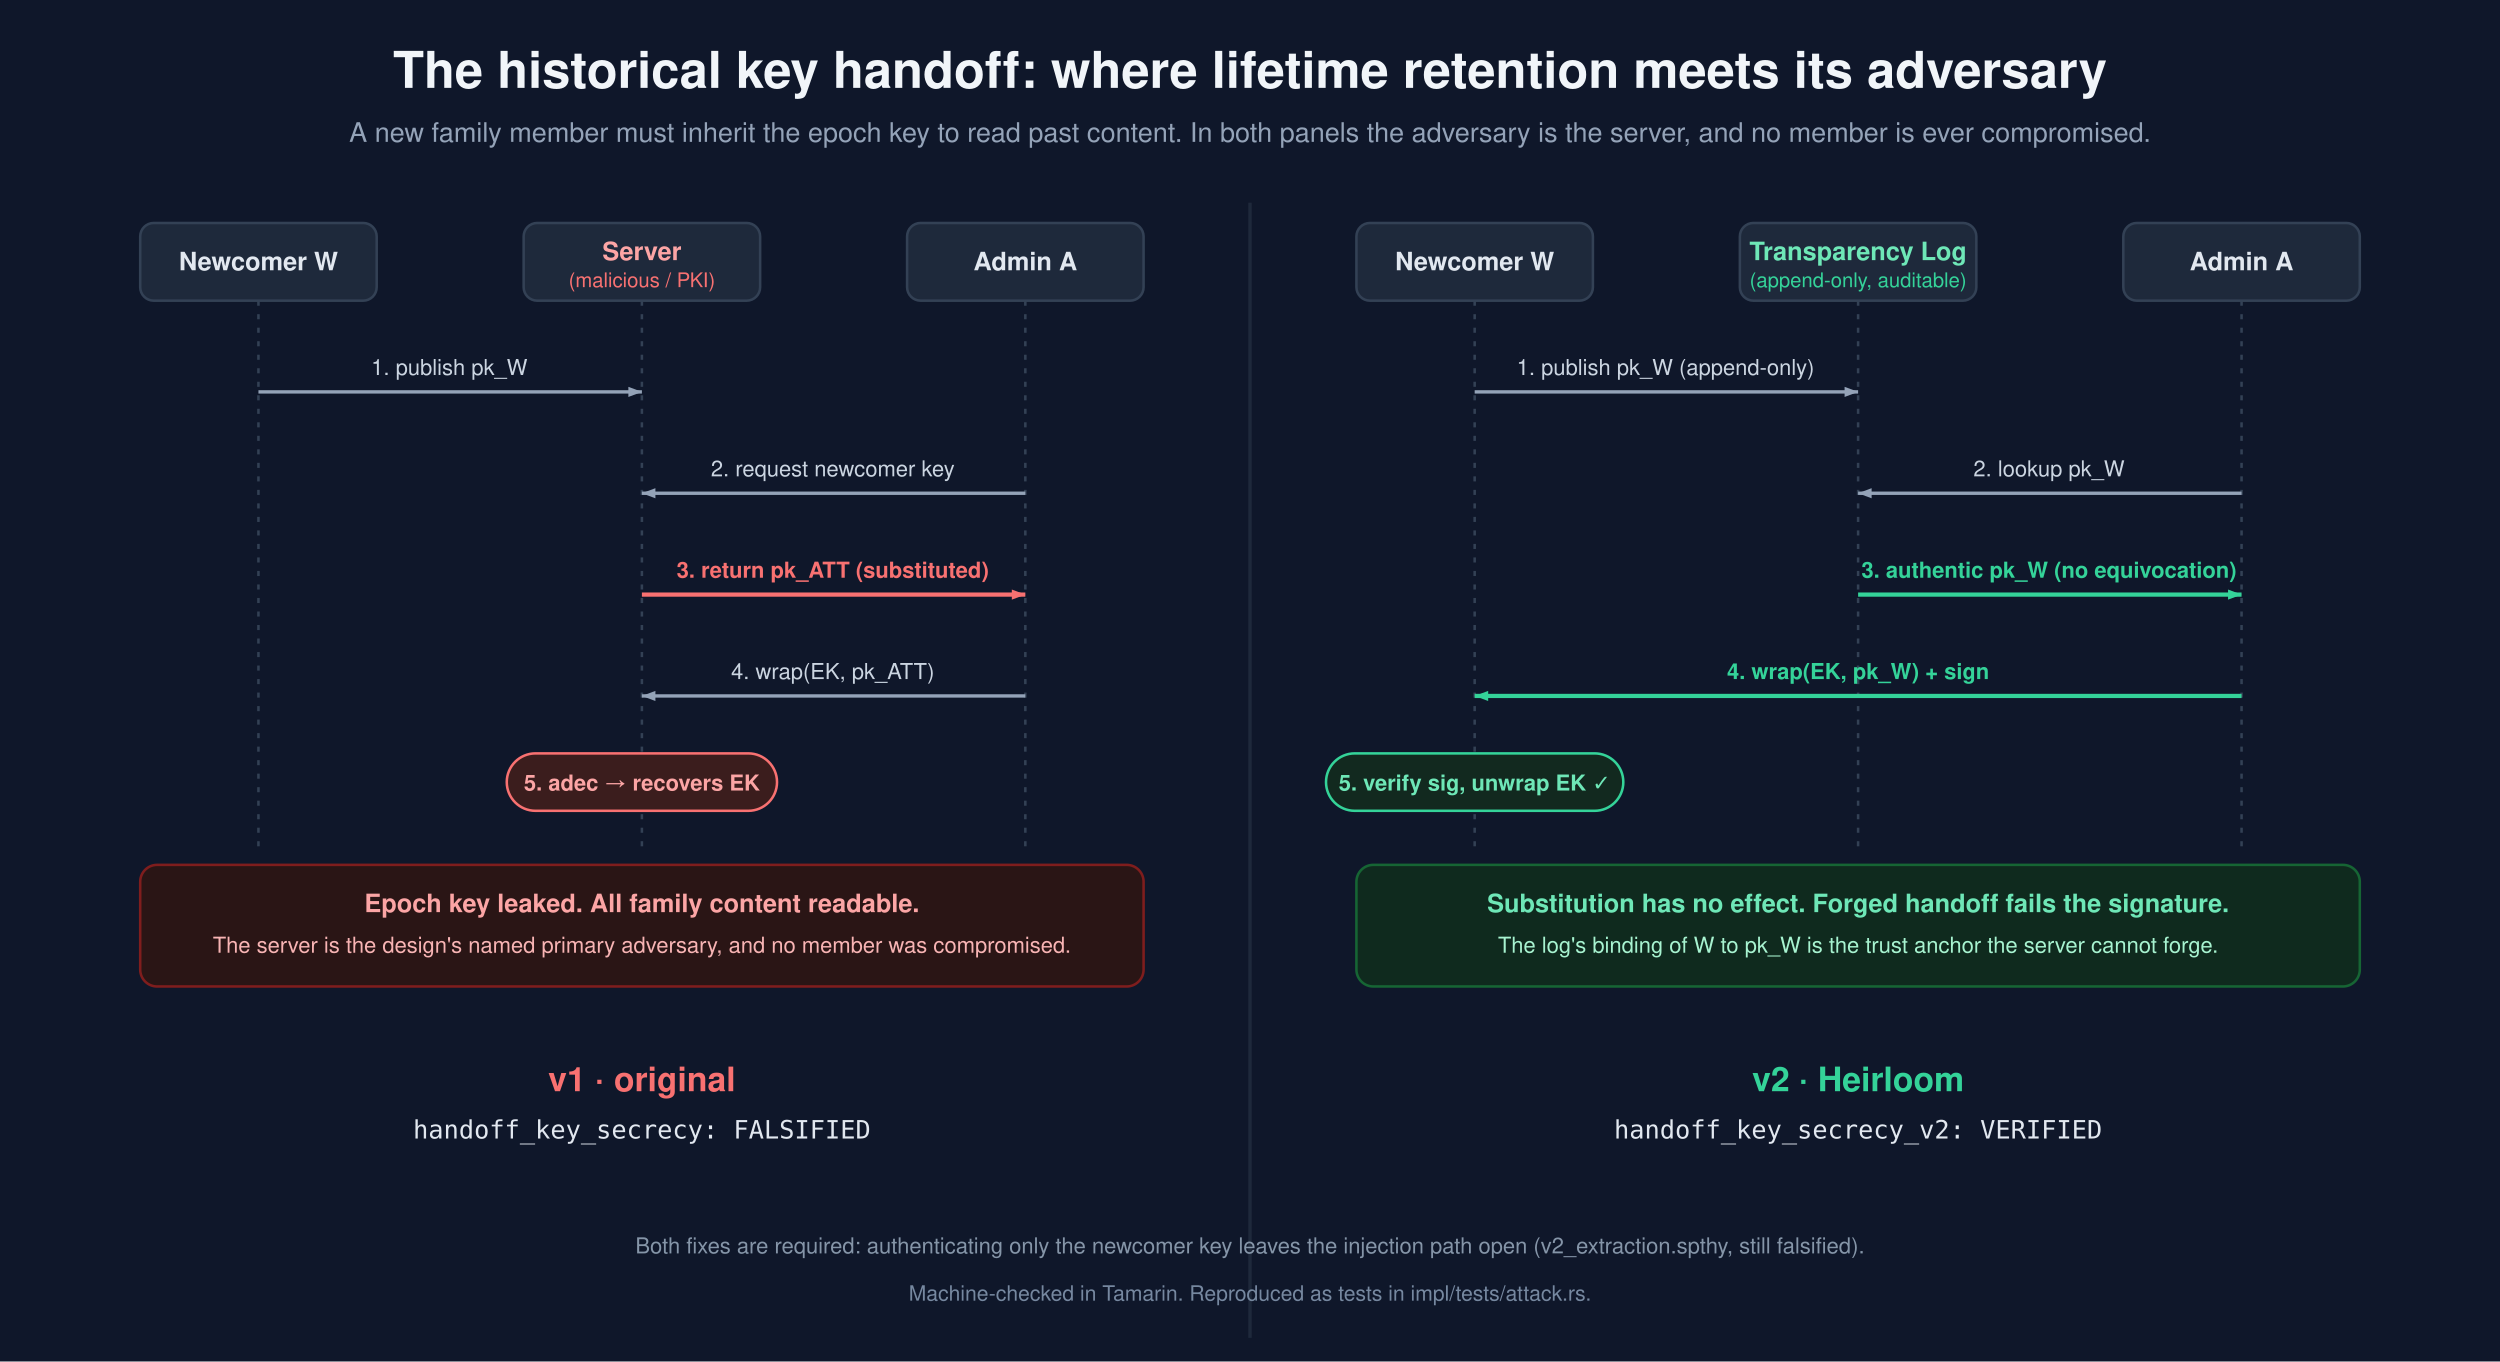
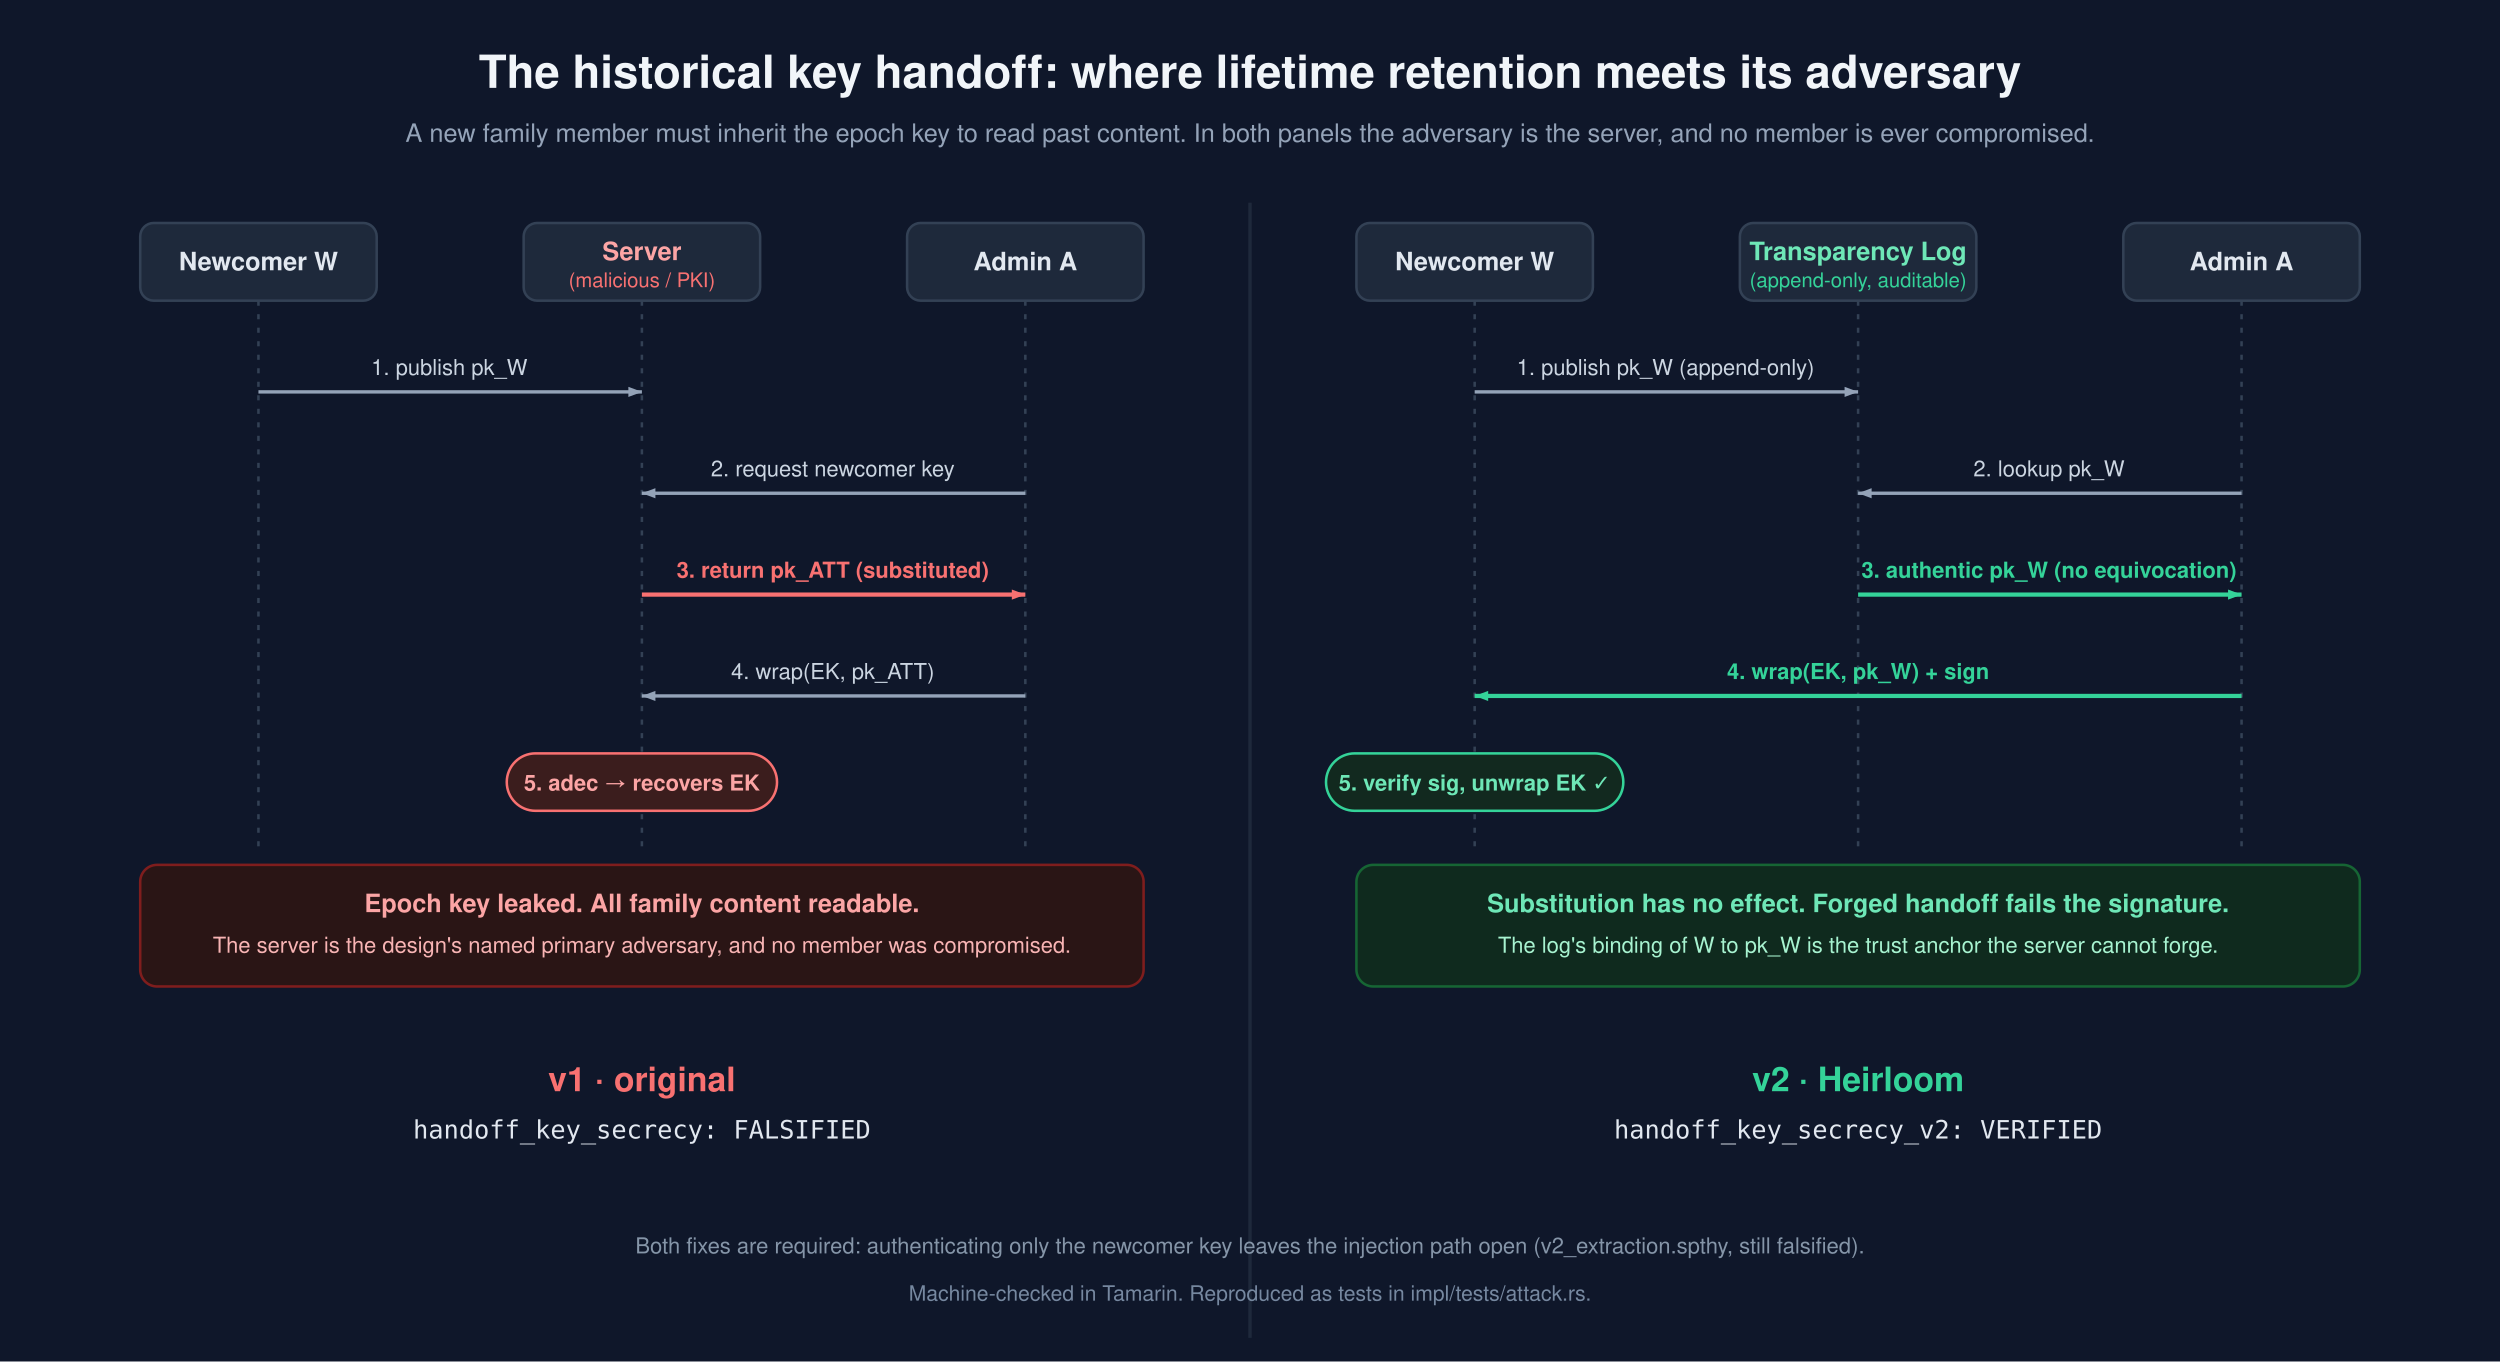
<svg xmlns="http://www.w3.org/2000/svg" width="1480" height="806" viewBox="0 0 1480 806" font-family="Helvetica, Arial, sans-serif">
  <defs>
    <marker id="ar" markerWidth="10" markerHeight="10" refX="8" refY="3" orient="auto" markerUnits="userSpaceOnUse">
      <path d="M0,0 L8,3 L0,6 Z" fill="#94a3b8" />
    </marker>
    <marker id="arRed" markerWidth="10" markerHeight="10" refX="8" refY="3" orient="auto" markerUnits="userSpaceOnUse">
      <path d="M0,0 L8,3 L0,6 Z" fill="#f87171" />
    </marker>
    <marker id="arGreen" markerWidth="10" markerHeight="10" refX="8" refY="3" orient="auto" markerUnits="userSpaceOnUse">
      <path d="M0,0 L8,3 L0,6 Z" fill="#34d399" />
    </marker>
  </defs>
  <rect width="1480" height="806" fill="#0f172a" />
-   <text x="740" y="52" text-anchor="middle" fill="#f1f5f9" font-size="30" font-weight="700">The historical key handoff: where lifetime retention meets its adversary</text>
-   <text x="740" y="84" text-anchor="middle" fill="#94a3b8" font-size="16">A new family member must inherit the epoch key to read past content. In both panels the adversary is the server, and no member is ever compromised.</text>
+   <text x="740" y="52" text-anchor="middle" fill="#f1f5f9" font-size="27" font-weight="700">The historical key handoff: where lifetime retention meets its adversary</text>
+   <text x="740" y="84" text-anchor="middle" fill="#94a3b8" font-size="15">A new family member must inherit the epoch key to read past content. In both panels the adversary is the server, and no member is ever compromised.</text>
  <line x1="740" y1="120" x2="740" y2="792" stroke="#1e293b" stroke-width="2" />
  <g>
    <g fill="#1e293b" stroke="#334155" stroke-width="1.5">
      <rect x="83" y="132" width="140" height="46" rx="8" />
      <rect x="310" y="132" width="140" height="46" rx="8" />
      <rect x="537" y="132" width="140" height="46" rx="8" />
    </g>
    <text x="153" y="160" text-anchor="middle" fill="#e2e8f0" font-size="15" font-weight="600">Newcomer W</text>
    <text x="380" y="154" text-anchor="middle" fill="#fca5a5" font-size="15" font-weight="600">Server</text>
    <text x="380" y="170" text-anchor="middle" fill="#f87171" font-size="12">(malicious / PKI)</text>
    <text x="607" y="160" text-anchor="middle" fill="#e2e8f0" font-size="15" font-weight="600">Admin A</text>
    <g stroke="#334155" stroke-width="1.5" stroke-dasharray="3 5">
      <line x1="153" y1="178" x2="153" y2="506" />
      <line x1="380" y1="178" x2="380" y2="506" />
      <line x1="607" y1="178" x2="607" y2="506" />
    </g>
    <text x="266" y="222" text-anchor="middle" fill="#cbd5e1" font-size="13">1. publish pk_W</text>
    <line x1="153" y1="232" x2="380" y2="232" stroke="#94a3b8" stroke-width="2" marker-end="url(#ar)" />
    <text x="493" y="282" text-anchor="middle" fill="#cbd5e1" font-size="13">2. request newcomer key</text>
    <line x1="607" y1="292" x2="380" y2="292" stroke="#94a3b8" stroke-width="2" marker-end="url(#ar)" />
    <text x="493" y="342" text-anchor="middle" fill="#f87171" font-size="13" font-weight="600">3. return pk_ATT  (substituted)</text>
    <line x1="380" y1="352" x2="607" y2="352" stroke="#f87171" stroke-width="2.5" marker-end="url(#arRed)" />
    <text x="493" y="402" text-anchor="middle" fill="#cbd5e1" font-size="13">4. wrap(EK, pk_ATT)</text>
    <line x1="607" y1="412" x2="380" y2="412" stroke="#94a3b8" stroke-width="2" marker-end="url(#ar)" />
    <rect x="300" y="446" width="160" height="34" rx="17" fill="#3b1d1d" stroke="#f87171" stroke-width="1.5" />
    <text x="380" y="468" text-anchor="middle" fill="#fca5a5" font-size="13" font-weight="600">5. adec → recovers EK</text>
    <rect x="83" y="512" width="594" height="72" rx="10" fill="#2a1515" stroke="#7f1d1d" stroke-width="1.5" />
    <text x="380" y="540" text-anchor="middle" fill="#fca5a5" font-size="15" font-weight="700">Epoch key leaked. All family content readable.</text>
    <text x="380" y="564" text-anchor="middle" fill="#f8b4b4" font-size="13">The server is the design's named primary adversary, and no member was compromised.</text>
    <text x="380" y="646" text-anchor="middle" fill="#f87171" font-size="20" font-weight="700">v1  ·  original</text>
    <text x="380" y="674" text-anchor="middle" fill="#e2e8f0" font-size="15" font-family="monospace">handoff_key_secrecy: FALSIFIED</text>
  </g>
  <g>
    <g fill="#1e293b" stroke="#334155" stroke-width="1.5">
      <rect x="803" y="132" width="140" height="46" rx="8" />
      <rect x="1030" y="132" width="140" height="46" rx="8" />
      <rect x="1257" y="132" width="140" height="46" rx="8" />
    </g>
    <text x="873" y="160" text-anchor="middle" fill="#e2e8f0" font-size="15" font-weight="600">Newcomer W</text>
    <text x="1100" y="154" text-anchor="middle" fill="#6ee7b7" font-size="15" font-weight="600">Transparency Log</text>
    <text x="1100" y="170" text-anchor="middle" fill="#34d399" font-size="12">(append-only, auditable)</text>
    <text x="1327" y="160" text-anchor="middle" fill="#e2e8f0" font-size="15" font-weight="600">Admin A</text>
    <g stroke="#334155" stroke-width="1.5" stroke-dasharray="3 5">
      <line x1="873" y1="178" x2="873" y2="506" />
      <line x1="1100" y1="178" x2="1100" y2="506" />
      <line x1="1327" y1="178" x2="1327" y2="506" />
    </g>
    <text x="986" y="222" text-anchor="middle" fill="#cbd5e1" font-size="13">1. publish pk_W (append-only)</text>
    <line x1="873" y1="232" x2="1100" y2="232" stroke="#94a3b8" stroke-width="2" marker-end="url(#ar)" />
    <text x="1213" y="282" text-anchor="middle" fill="#cbd5e1" font-size="13">2. lookup pk_W</text>
    <line x1="1327" y1="292" x2="1100" y2="292" stroke="#94a3b8" stroke-width="2" marker-end="url(#ar)" />
    <text x="1213" y="342" text-anchor="middle" fill="#34d399" font-size="13" font-weight="600">3. authentic pk_W  (no equivocation)</text>
    <line x1="1100" y1="352" x2="1327" y2="352" stroke="#34d399" stroke-width="2.5" marker-end="url(#arGreen)" />
    <text x="1100" y="402" text-anchor="middle" fill="#34d399" font-size="13" font-weight="600">4. wrap(EK, pk_W) + sign</text>
    <line x1="1327" y1="412" x2="873" y2="412" stroke="#34d399" stroke-width="2.5" marker-end="url(#arGreen)" />
    <rect x="785" y="446" width="176" height="34" rx="17" fill="#12291f" stroke="#34d399" stroke-width="1.5" />
    <text x="873" y="468" text-anchor="middle" fill="#6ee7b7" font-size="13" font-weight="600">5. verify sig, unwrap EK ✓</text>
    <rect x="803" y="512" width="594" height="72" rx="10" fill="#0f2a1e" stroke="#166534" stroke-width="1.5" />
    <text x="1100" y="540" text-anchor="middle" fill="#6ee7b7" font-size="15" font-weight="700">Substitution has no effect. Forged handoff fails the signature.</text>
    <text x="1100" y="564" text-anchor="middle" fill="#a7f3d0" font-size="13">The log's binding of W to pk_W is the trust anchor the server cannot forge.</text>
    <text x="1100" y="646" text-anchor="middle" fill="#34d399" font-size="20" font-weight="700">v2  ·  Heirloom</text>
    <text x="1100" y="674" text-anchor="middle" fill="#e2e8f0" font-size="15" font-family="monospace">handoff_key_secrecy_v2: VERIFIED</text>
  </g>
  <text x="740" y="742" text-anchor="middle" fill="#8595a8" font-size="13">Both fixes are required: authenticating only the newcomer key leaves the injection path open (v2_extraction.spthy, still falsified).</text>
  <text x="740" y="770" text-anchor="middle" fill="#7688a0" font-size="12.5">Machine-checked in Tamarin. Reproduced as tests in impl/tests/attack.rs.</text>
</svg>
